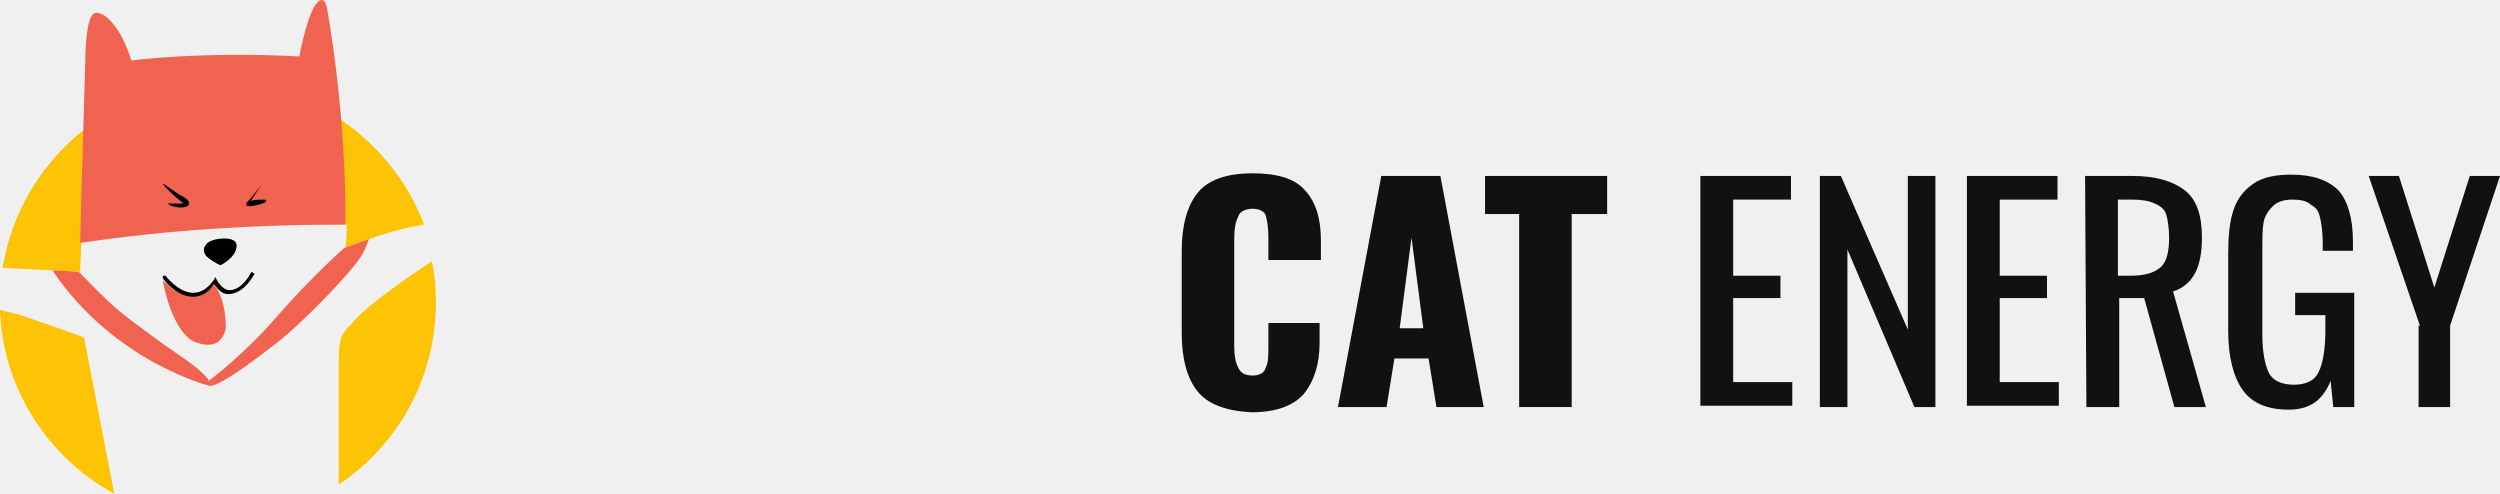
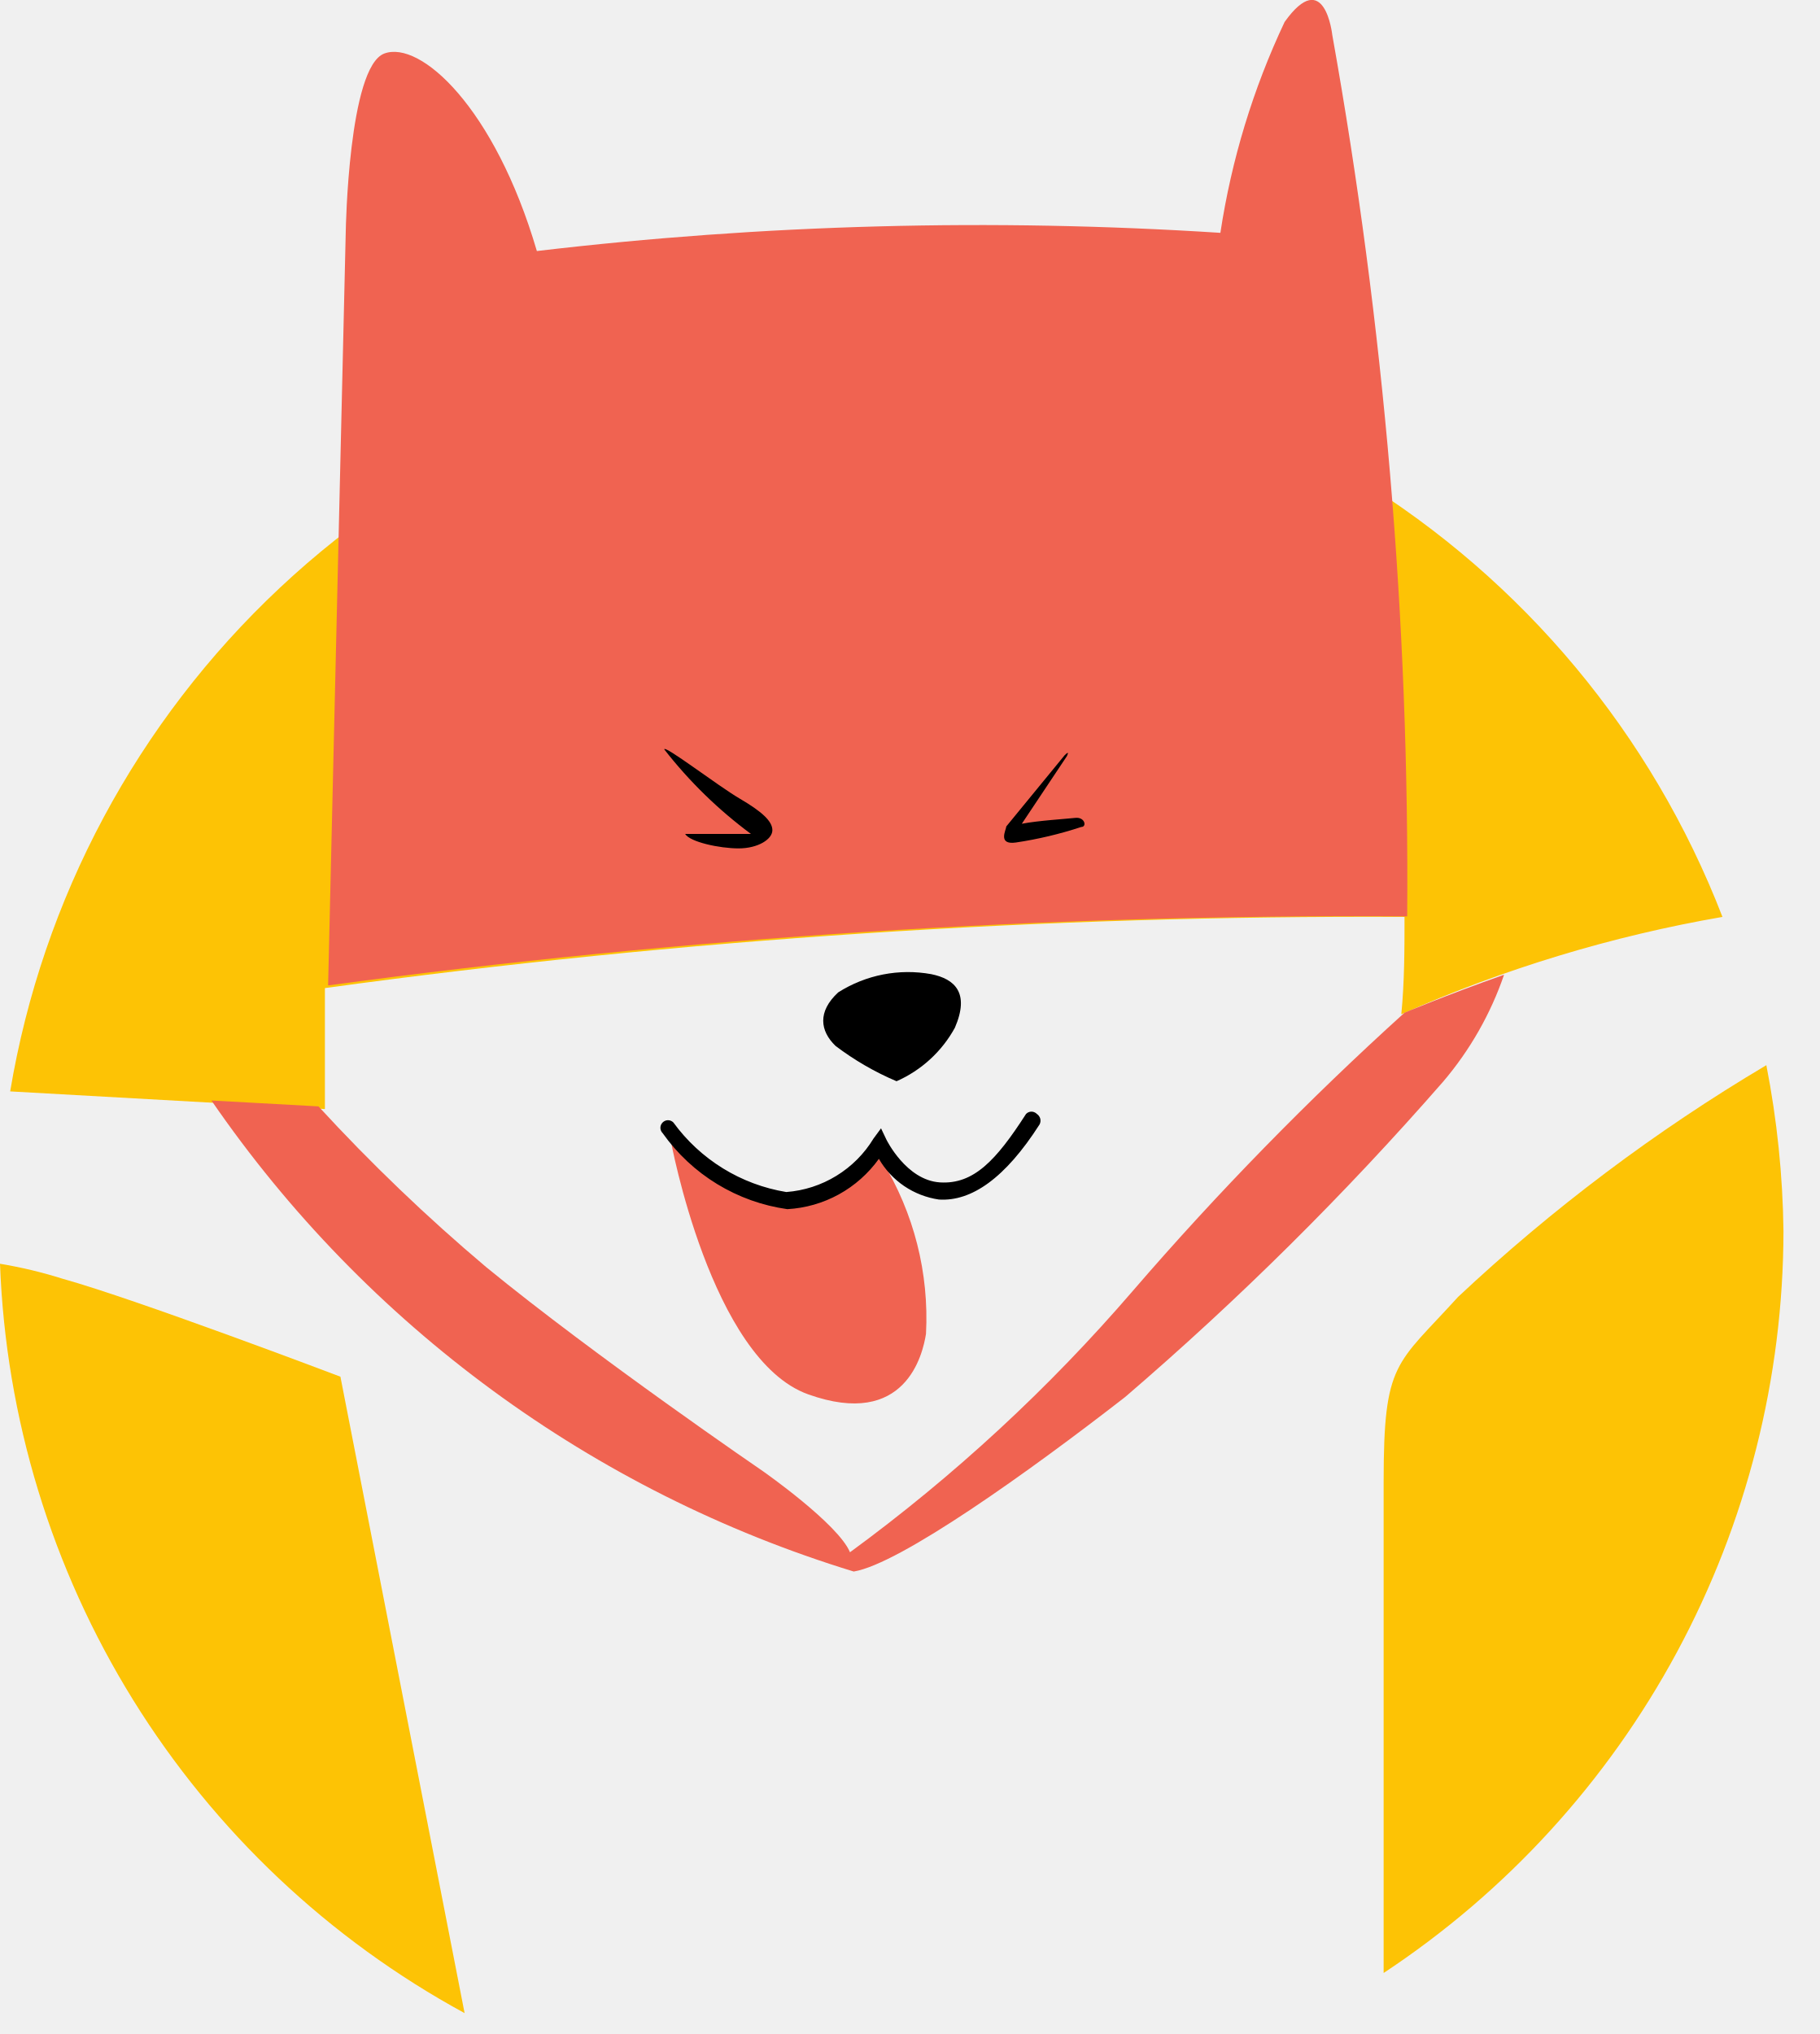
- <svg xmlns="http://www.w3.org/2000/svg" version="1.1" id="Layer_1" x="0px" y="0px" viewBox="0 0 190.4 37.6" style="enable-background:new 0 0 190.4 37.6;" xml:space="preserve">
-   <style type="text/css">
- 	.st0{fill:#FDC305;}
- 	.st1{fill:#F06351;}
- 	.st2{fill:#111111;}
- </style>
-   <g>
-     <path class="st0" d="M6.1,20.7l0.1-2.3c6.7-0.9,13.4-1.4,20.2-1.3c0,0.6,0,1.2-0.1,1.8c0,0,2.9-1.3,6-1.8   c-2.4-6.3-8.5-10.8-15.6-10.8c-8.3,0-15.2,6.1-16.5,14.1C2.4,20.5,6.1,20.7,6.1,20.7z" />
-     <path class="st0" d="M27.2,24.2c-1.2,1.3-1.4,1.2-1.4,3.5c0,0.9,0,4.9,0,9.2c4.5-3,7.4-8.1,7.4-13.9c0-1.1-0.1-2.1-0.3-3.1   C31.2,21,28.2,23.1,27.2,24.2z" />
-     <path class="st0" d="M6.4,25.7c0,0-3.8-1.4-5.2-1.8c-0.4-0.1-0.8-0.2-1.2-0.3c0.2,6,3.7,11.3,8.7,14L6.4,25.7z" />
+ <svg xmlns="http://www.w3.org/2000/svg" width="34" height="38" viewBox="0 0 34 38" fill="none">
+   <g clip-path="url(#clip0)">
+     <path d="M6.07 20.72V18.46C12.754 17.542 19.494 17.098 26.24 17.13C26.24 17.73 26.24 18.34 26.18 18.95C28.098 18.099 30.113 17.488 32.18 17.13C30.863 13.722 28.462 10.841 25.347 8.931C22.232 7.021 18.576 6.186 14.941 6.557C11.306 6.927 7.894 8.482 5.229 10.981C2.563 13.48 0.793 16.786 0.19 20.39L6.07 20.72Z" fill="#FDC305" />
+     <path d="M27.24 24.23C26.08 25.51 25.85 25.43 25.85 27.68C25.85 28.59 25.85 32.58 25.85 36.86C28.142 35.346 30.024 33.288 31.328 30.869C32.632 28.451 33.316 25.747 33.32 23C33.307 21.959 33.2 20.922 33 19.9C30.928 21.13 28.997 22.581 27.24 24.23Z" fill="#FDC305" />
+     <path d="M6.36 25.72C6.36 25.72 2.57 24.28 1.17 23.89C0.787 23.769 0.396 23.676 0 23.61C0.108 26.496 0.966 29.304 2.487 31.759C4.009 34.213 6.143 36.23 8.68 37.61L6.36 25.72Z" fill="#FDC305" />
+     <path d="M26.29 17.12C26.331 11.599 25.862 6.085 24.89 0.65C24.89 0.65 24.75 -0.64 24 0.41C23.411 1.658 23.007 2.985 22.8 4.35C18.542 4.076 14.268 4.19 10.03 4.69C9.24 2 7.85 0.75 7.18 1C6.51 1.25 6.46 4.31 6.46 4.31L6.13 18.41C12.811 17.506 19.548 17.075 26.29 17.12Z" fill="#F06351" />
+     <path d="M12.41 14C12.41 13.91 13.41 14.68 13.82 14.92C14.23 15.16 14.43 15.34 14.43 15.51C14.43 15.68 14.16 15.85 13.8 15.85C13.44 15.85 12.89 15.73 12.8 15.58H13.74H14.03C13.421 15.129 12.876 14.598 12.41 14Z" fill="black" />
+     <path d="M19.89 14.11L18.8 15.44C18.8 15.5 18.63 15.79 18.98 15.74C19.394 15.678 19.802 15.581 20.2 15.45C20.31 15.45 20.27 15.26 20.09 15.28C19.91 15.3 19.4 15.33 19.09 15.39L19.93 14.13C19.93 14.13 20 14 19.89 14.11Z" fill="black" />
+     <path d="M16.75 20.2C17.213 19.996 17.597 19.644 17.84 19.2C18.12 18.55 17.84 18.29 17.4 18.2C16.798 18.09 16.177 18.212 15.66 18.54C15.27 18.9 15.32 19.26 15.61 19.54C15.961 19.806 16.344 20.028 16.75 20.2Z" fill="black" />
+     <path d="M16.35 21.45C16.238 21.678 16.082 21.883 15.89 22.05C15.605 22.279 15.255 22.412 14.89 22.43C14.364 22.472 13.841 22.319 13.42 22C13.222 21.881 13.044 21.732 12.89 21.56C12.79 21.449 12.667 21.36 12.53 21.3C12.53 21.3 13.28 25.4 15.1 26.05C16.92 26.7 17.24 25.3 17.3 24.92C17.36 23.785 17.074 22.659 16.48 21.69C16.46 21.38 16.45 21.58 16.35 21.45Z" fill="#F06351" />
+     <path d="M14.71 22.59C14.245 22.525 13.799 22.365 13.398 22.121C12.998 21.877 12.651 21.553 12.38 21.17C12.367 21.157 12.356 21.141 12.349 21.124C12.342 21.107 12.338 21.089 12.338 21.07C12.338 21.051 12.342 21.033 12.349 21.016C12.356 20.999 12.367 20.983 12.38 20.97C12.393 20.957 12.409 20.946 12.426 20.939C12.443 20.932 12.461 20.928 12.48 20.928C12.499 20.928 12.517 20.932 12.534 20.939C12.551 20.946 12.567 20.957 12.58 20.97C13.085 21.664 13.843 22.131 14.69 22.27C15.022 22.245 15.343 22.141 15.626 21.967C15.91 21.793 16.148 21.554 16.32 21.27L16.46 21.08L16.56 21.29C16.56 21.29 16.93 22.05 17.56 22.09C18.19 22.13 18.61 21.68 19.17 20.81C19.183 20.797 19.199 20.786 19.216 20.779C19.233 20.772 19.251 20.768 19.27 20.768C19.289 20.768 19.307 20.772 19.324 20.779C19.341 20.786 19.357 20.797 19.37 20.81C19.402 20.831 19.425 20.863 19.435 20.9C19.444 20.937 19.439 20.977 19.42 21.01C18.78 22.01 18.15 22.45 17.54 22.41C17.308 22.376 17.087 22.29 16.893 22.159C16.699 22.027 16.537 21.853 16.42 21.65C16.223 21.924 15.968 22.151 15.672 22.314C15.376 22.477 15.047 22.571 14.71 22.59Z" fill="black" />
+     <path d="M26.24 18.92C24.445 20.544 22.751 22.277 21.17 24.11C19.599 25.936 17.824 27.577 15.88 29C15.66 28.47 14.26 27.49 14.26 27.49C14.26 27.49 11.13 25.35 9.08 23.67C7.974 22.737 6.929 21.735 5.95 20.67L3.95 20.56C6.84 24.765 11.07 27.868 15.95 29.36C16.81 29.22 19.22 27.5 21.02 26.1C23.139 24.282 25.124 22.313 26.96 20.21C27.462 19.621 27.849 18.942 28.1 18.21C27 18.6 26.24 18.92 26.24 18.92Z" fill="#F06351" />
  </g>
-   <path class="st1" d="M26.3,17.1c0.1-8.5-1.4-16.5-1.4-16.5S24.7-0.6,24,0.4c-0.7,1.1-1.2,3.9-1.2,3.9C15.4,3.9,10,4.6,10,4.6  C9.2,2,7.9,0.8,7.2,1C6.5,1.3,6.5,4.4,6.5,4.4L6.1,18.5C12.8,17.5,19.6,17.1,26.3,17.1z" />
-   <path d="M12.4,14c0-0.1,1,0.7,1.4,0.9s0.6,0.4,0.6,0.6c0,0.2-0.3,0.3-0.6,0.3s-0.9-0.1-1-0.3c0,0,0.6,0,0.9,0H14  C14.1,15.6,12.7,14.5,12.4,14z" />
-   <path d="M19.9,14.1c0,0-1,1.3-1.1,1.3c0,0.1-0.2,0.3,0.2,0.3s1.1-0.2,1.2-0.3s0.1-0.2-0.1-0.2s-0.7,0-1,0.1L19.9,14.1  C19.9,14.1,20,14,19.9,14.1z" />
-   <path d="M16.8,20.2c0,0,0.8-0.4,1.1-1c0.3-0.7,0-0.9-0.4-1c-0.5-0.1-1.3,0-1.7,0.3c-0.4,0.4-0.3,0.7-0.1,1  C15.9,19.7,16.5,20.1,16.8,20.2z" />
-   <path class="st1" d="M16.3,21.5c0,0-0.2,0.4-0.5,0.6c-0.2,0.2-0.6,0.4-1,0.4c-0.6,0-1.1-0.2-1.5-0.4c-0.2-0.1-0.4-0.3-0.5-0.4  c-0.2-0.2-0.4-0.3-0.4-0.3s0.7,4.1,2.6,4.7c1.8,0.6,2.1-0.7,2.2-1.1c0-0.3,0-2.1-0.8-3.2C16.5,21.4,16.4,21.6,16.3,21.5z" />
-   <g>
-     <path d="M14.7,22.6L14.7,22.6c-1.3,0-2.3-1.4-2.3-1.4c0-0.1,0-0.2,0-0.2c0.1,0,0.2,0,0.2,0s1,1.3,2.1,1.3l0,0c0.6,0,1.1-0.3,1.6-1   l0.1-0.2l0.1,0.2c0,0,0.4,0.8,1,0.8c0.5,0,1.1-0.4,1.6-1.3c0-0.1,0.1-0.1,0.2,0c0.1,0,0.1,0.1,0,0.2c-0.6,1-1.3,1.4-1.9,1.4   s-0.9-0.5-1.1-0.8C15.9,22.3,15.3,22.6,14.7,22.6z" />
-   </g>
-   <path class="st1" d="M26.2,18.9c0,0-2.5,2.2-5.1,5.2S15.9,29,15.9,29c-0.2-0.5-1.6-1.5-1.6-1.5s-3.1-2.1-5.2-3.8  c-1.2-1-2.3-2.2-3.1-3c-0.3,0-1.1-0.1-2-0.1c4.7,7,12,8.8,12,8.8c0.9-0.1,3.3-1.9,5.1-3.3c1.8-1.4,4.8-4.5,5.9-5.9  c0.6-0.7,0.9-1.4,1.1-2C27,18.6,26.2,18.9,26.2,18.9z" />
-   <g transform="matrix(1, 0, 0, 1, 90, 10.2)">
-     <path class="st2" d="M1.2,19.6c-0.8-1-1.2-2.5-1.2-4.4V8.9C0,7,0.4,5.5,1.2,4.5S3.4,3,5.4,3c1.9,0,3.2,0.4,4,1.3   c0.8,0.9,1.2,2.1,1.2,3.8v1.5h-4V7.8c0-0.7-0.1-1.2-0.2-1.6c-0.1-0.3-0.5-0.5-1-0.5s-1,0.2-1.1,0.6C4.1,6.7,4,7.2,4,7.9v8.3   c0,0.7,0.1,1.2,0.3,1.6c0.2,0.4,0.5,0.6,1.1,0.6c0.5,0,0.9-0.2,1-0.6c0.2-0.4,0.2-0.9,0.2-1.6v-1.8h3.9v1.5c0,1.6-0.4,2.9-1.2,3.9   c-0.8,0.9-2.1,1.4-4,1.4C3.4,21.1,2,20.6,1.2,19.6z" />
-     <path class="st2" d="M15.2,3.2h4.5L23,20.8h-3.6l-0.6-3.7h-2.6l-0.6,3.7h-3.7L15.2,3.2z M18.4,14.8l-0.9-6.9l-0.9,6.9H18.4z" />
-     <path class="st2" d="M25.8,6.1h-2.7V3.2h9.3v2.9h-2.7v14.7h-4V6.1H25.8z" />
-     <path class="st2" d="M39.5,3.2h6.9V5H42v5.8h3.6v1.7H42v6.4h4.5v1.8h-7V3.2z" />
-     <path class="st2" d="M48.5,3.2h1.7l5.1,11.7V3.2h2.1v17.6h-1.6l-5.1-12v12h-2.1V3.2H48.5z" />
-     <path class="st2" d="M59.8,3.2h6.9V5h-4.4v5.8h3.6v1.7h-3.6v6.4h4.5v1.8h-7C59.8,20.7,59.8,3.2,59.8,3.2z" />
-     <path class="st2" d="M68.8,3.2h3.6c1.8,0,3.1,0.4,4,1.1s1.3,1.9,1.3,3.6c0,2.3-0.7,3.6-2.2,4.1l2.5,8.8h-2.4l-2.3-8.3h-1.9v8.3   h-2.5L68.8,3.2L68.8,3.2z M72.2,10.8c1.1,0,1.8-0.2,2.3-0.6C75,9.8,75.2,9,75.2,7.9c0-0.7-0.1-1.3-0.2-1.7s-0.4-0.7-0.9-0.9   c-0.4-0.2-1-0.3-1.7-0.3h-1.1v5.8C71.3,10.8,72.2,10.8,72.2,10.8z" />
-     <path class="st2" d="M80.8,19.5c-0.7-1-1.1-2.5-1.1-4.5V9.2c0-1.4,0.1-2.5,0.4-3.4s0.8-1.5,1.5-2s1.7-0.7,2.9-0.7   c1.6,0,2.8,0.4,3.6,1.2c0.7,0.8,1.1,2.1,1.1,3.9v0.7h-2.3V8.3c0-0.8-0.1-1.5-0.2-1.9c-0.1-0.5-0.3-0.8-0.7-1   C85.7,5.1,85.2,5,84.6,5c-0.7,0-1.2,0.2-1.5,0.5s-0.6,0.7-0.7,1.2s-0.1,1.2-0.1,2.1v6.5c0,1.3,0.2,2.3,0.5,2.9s1,0.9,1.9,0.9   s1.6-0.3,1.9-1c0.3-0.6,0.5-1.7,0.5-3.1v-1.2h-2.3v-1.7h4.5v8.7h-1.6l-0.2-2c-0.6,1.5-1.6,2.2-3.2,2.2C82.7,21,81.5,20.5,80.8,19.5   z" />
-     <path class="st2" d="M94.3,14.6L90.4,3.2h2.3l2.7,8.5l2.7-8.5h2.3l-3.8,11.4v6.2h-2.4v-6.2H94.3z" />
-   </g>
+   <defs>
+     <clipPath id="clip0">
+       <rect width="33.32" height="37.61" fill="white" />
+     </clipPath>
+   </defs>
</svg>
